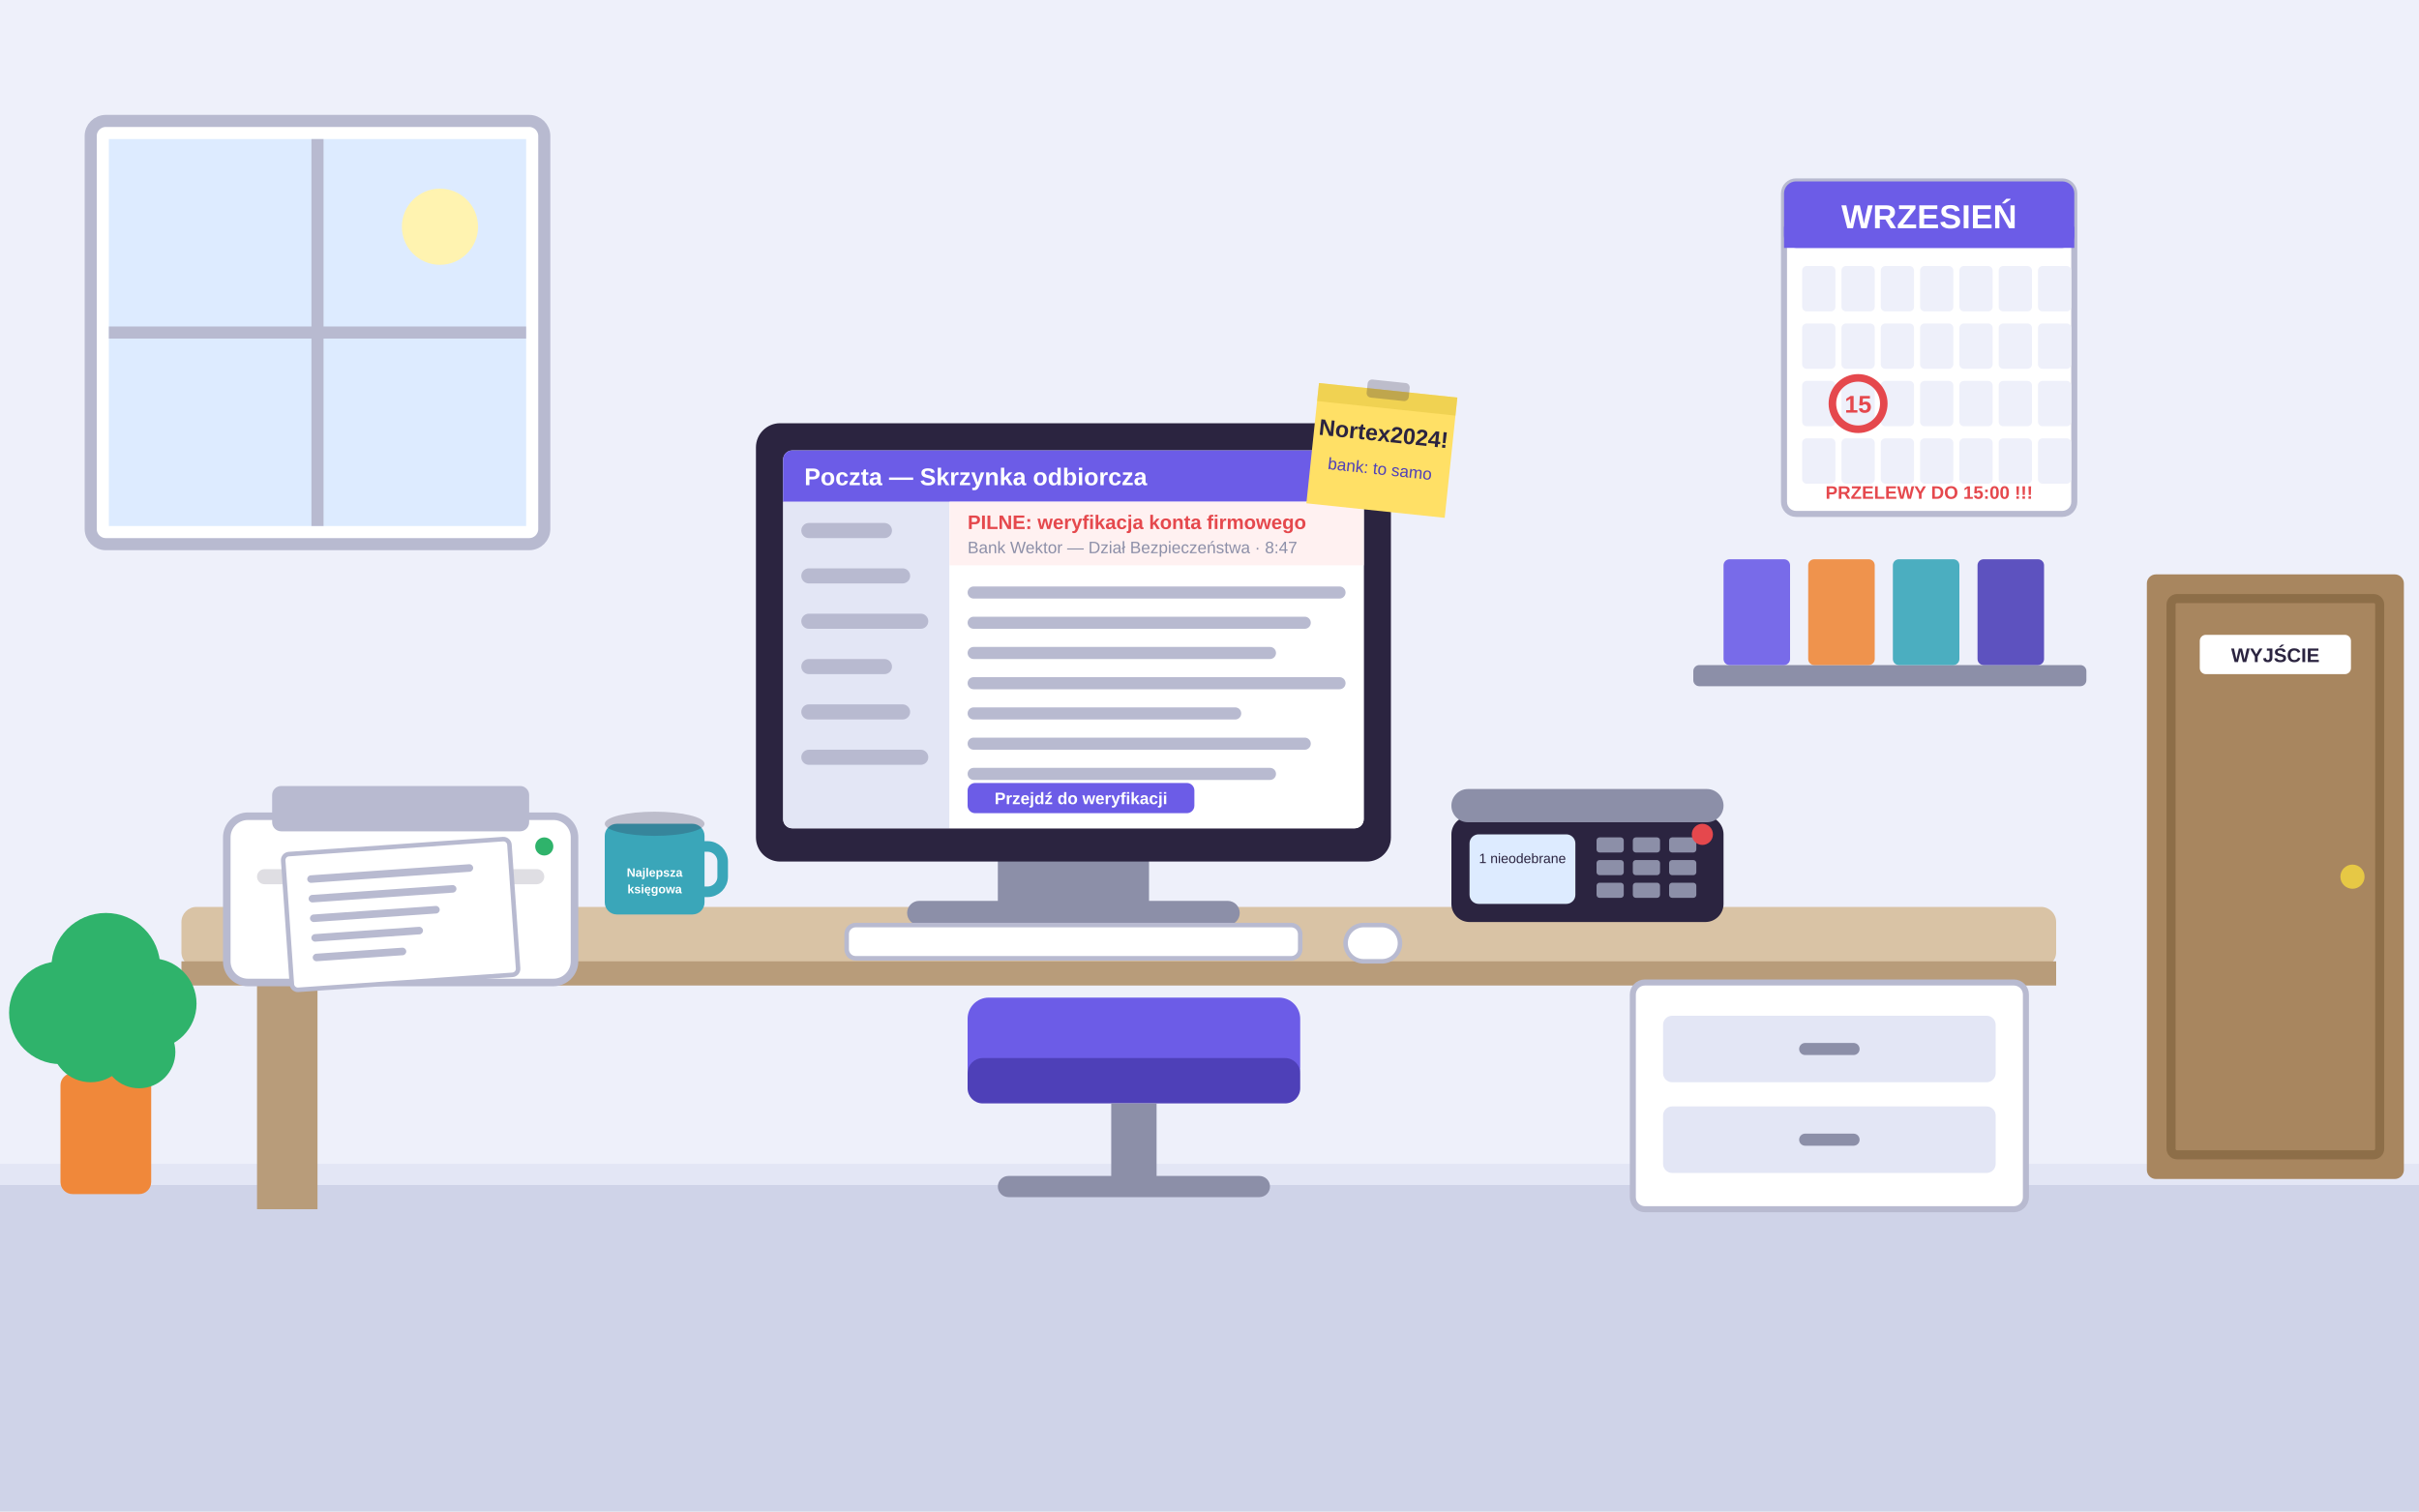
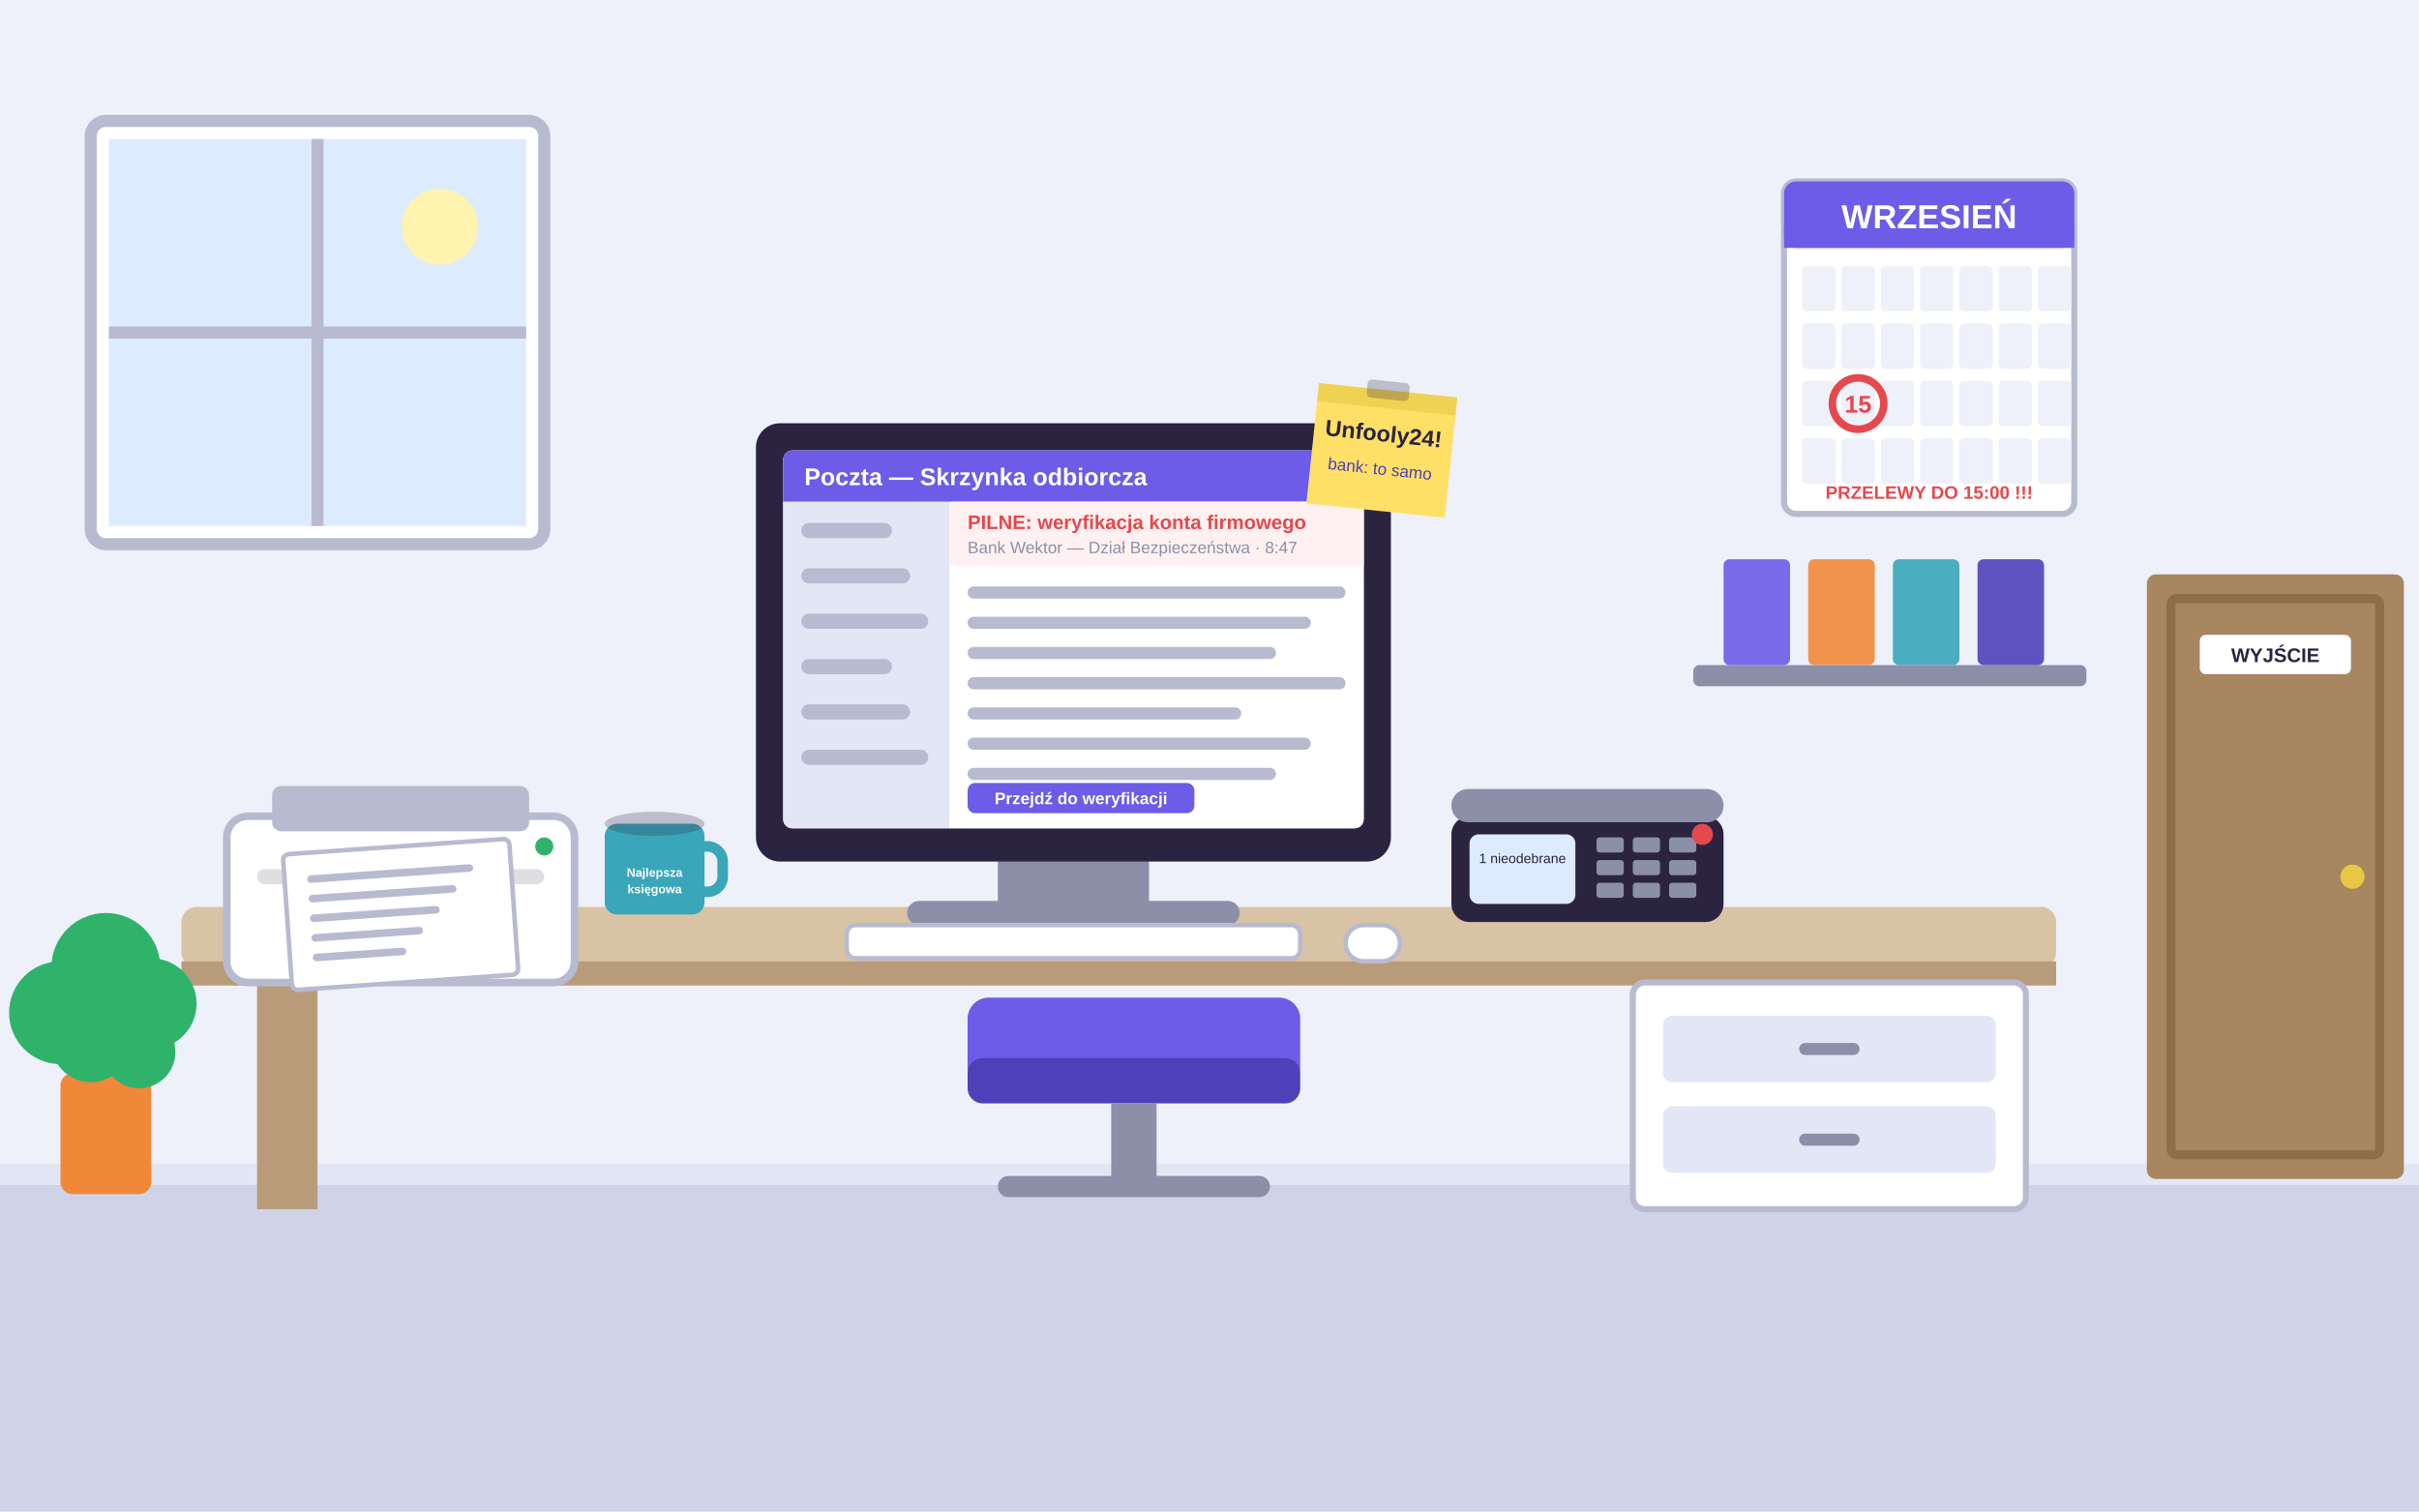
<svg xmlns="http://www.w3.org/2000/svg" viewBox="0 0 1600 1000" width="1600" height="1000" font-family="Arial, Helvetica, sans-serif">
  <rect width="1600" height="1000" fill="#EEF0FA" />
  <rect y="780" width="1600" height="220" fill="#CFD3E8" />
  <rect y="770" width="1600" height="14" fill="#E3E6F5" />
  <g id="item-okno" transform="translate(60 80) scale(1)">
    <rect width="300" height="280" rx="10" fill="#FFFFFF" stroke="#B8BAD0" stroke-width="8" />
    <rect x="12" y="12" width="276" height="256" fill="#DDEBFF" />
    <rect x="146" y="12" width="8" height="256" fill="#B8BAD0" />
    <rect x="12" y="136" width="276" height="8" fill="#B8BAD0" />
    <circle cx="231" cy="70" r="25.2" fill="#FFF3B0" />
  </g>
  <g id="item-kalendarz" transform="translate(1180 120) scale(1)">
    <rect width="192" height="220" rx="8" fill="#FFFFFF" stroke="#B8BAD0" stroke-width="4" />
    <rect width="192" height="44" rx="8" fill="#6C5CE7" />
    <rect y="30" width="192" height="14" fill="#6C5CE7" />
    <text x="96" y="31" font-size="22" fill="#FFFFFF" font-weight="bold" text-anchor="middle">WRZESIEŃ</text>
    <rect x="12" y="56" width="22" height="30" rx="3" fill="#EEF0FA" />
    <rect x="38" y="56" width="22" height="30" rx="3" fill="#EEF0FA" />
    <rect x="64" y="56" width="22" height="30" rx="3" fill="#EEF0FA" />
    <rect x="90" y="56" width="22" height="30" rx="3" fill="#EEF0FA" />
    <rect x="116" y="56" width="22" height="30" rx="3" fill="#EEF0FA" />
    <rect x="142" y="56" width="22" height="30" rx="3" fill="#EEF0FA" />
    <rect x="168" y="56" width="22" height="30" rx="3" fill="#EEF0FA" />
    <rect x="12" y="94" width="22" height="30" rx="3" fill="#EEF0FA" />
    <rect x="38" y="94" width="22" height="30" rx="3" fill="#EEF0FA" />
    <rect x="64" y="94" width="22" height="30" rx="3" fill="#EEF0FA" />
    <rect x="90" y="94" width="22" height="30" rx="3" fill="#EEF0FA" />
    <rect x="116" y="94" width="22" height="30" rx="3" fill="#EEF0FA" />
    <rect x="142" y="94" width="22" height="30" rx="3" fill="#EEF0FA" />
    <rect x="168" y="94" width="22" height="30" rx="3" fill="#EEF0FA" />
    <rect x="12" y="132" width="22" height="30" rx="3" fill="#EEF0FA" />
    <rect x="38" y="132" width="22" height="30" rx="3" fill="#EEF0FA" />
    <rect x="64" y="132" width="22" height="30" rx="3" fill="#EEF0FA" />
    <rect x="90" y="132" width="22" height="30" rx="3" fill="#EEF0FA" />
    <rect x="116" y="132" width="22" height="30" rx="3" fill="#EEF0FA" />
    <rect x="142" y="132" width="22" height="30" rx="3" fill="#EEF0FA" />
    <rect x="168" y="132" width="22" height="30" rx="3" fill="#EEF0FA" />
    <rect x="12" y="170" width="22" height="30" rx="3" fill="#EEF0FA" />
    <rect x="38" y="170" width="22" height="30" rx="3" fill="#EEF0FA" />
    <rect x="64" y="170" width="22" height="30" rx="3" fill="#EEF0FA" />
    <rect x="90" y="170" width="22" height="30" rx="3" fill="#EEF0FA" />
    <rect x="116" y="170" width="22" height="30" rx="3" fill="#EEF0FA" />
    <rect x="142" y="170" width="22" height="30" rx="3" fill="#EEF0FA" />
    <rect x="168" y="170" width="22" height="30" rx="3" fill="#EEF0FA" />
    <circle cx="49" cy="147" r="17" fill="none" stroke="#E5484D" stroke-width="5" />
    <text x="49" y="153" font-size="16" fill="#E5484D" font-weight="bold" text-anchor="middle">15</text>
    <text x="96" y="210" font-size="12" fill="#E5484D" font-weight="bold" text-anchor="middle">PRZELEWY DO 15:00 !!!</text>
  </g>
  <g id="item-polka" transform="translate(1120 370) scale(1)">
    <rect y="70" width="260" height="14" rx="4" fill="#8C8FA8" />
    <rect x="20" width="44" height="70" rx="4" fill="#6C5CE7" opacity="0.9" />
    <rect x="76" width="44" height="70" rx="4" fill="#F0883A" opacity="0.9" />
    <rect x="132" width="44" height="70" rx="4" fill="#3AA6B9" opacity="0.9" />
    <rect x="188" width="44" height="70" rx="4" fill="#4E40B8" opacity="0.9" />
  </g>
  <g id="item-drzwi" transform="translate(1420 380) scale(1)">
    <rect width="170" height="400" rx="6" fill="#A8865F" />
    <rect x="16" y="16" width="138" height="368" rx="4" fill="none" stroke="#8D6E48" stroke-width="6" />
    <circle cx="136" cy="200" r="8" fill="#E6C845" />
    <rect x="35" y="40" width="100" height="26" rx="4" fill="#FFFFFF" />
    <text x="85" y="58" font-size="13" fill="#2B2440" font-weight="bold" text-anchor="middle">WYJŚCIE</text>
  </g>
  <g id="item-biurko" transform="translate(120 600) scale(1)">
    <rect width="1240" height="40" rx="10" fill="#D9C3A5" />
    <rect y="36" width="1240" height="16" fill="#B89C7A" />
    <rect x="50" y="50" width="40" height="150" fill="#B89C7A" />
    <rect x="1150" y="50" width="40" height="150" fill="#B89C7A" />
  </g>
  <g id="item-szafka" transform="translate(1080 650) scale(1)">
    <rect width="260" height="150" rx="8" fill="#FFFFFF" stroke="#B8BAD0" stroke-width="4" />
    <rect x="20" y="22" width="220" height="44" rx="6" fill="#E3E6F5" />
    <rect x="110" y="40" width="40" height="8" rx="4" fill="#8C8FA8" />
    <rect x="20" y="82" width="220" height="44" rx="6" fill="#E3E6F5" />
    <rect x="110" y="100" width="40" height="8" rx="4" fill="#8C8FA8" />
  </g>
  <g id="item-krzeslo" transform="translate(640 660) scale(1)">
    <rect width="220" height="60" rx="14" fill="#6C5CE7" />
    <rect y="40" width="220" height="30" rx="10" fill="#4E40B8" />
    <rect x="95" y="70" width="30" height="50" fill="#8C8FA8" />
    <rect x="20" y="118" width="180" height="14" rx="7" fill="#8C8FA8" />
  </g>
  <g id="item-roslina" transform="translate(10 600) scale(1)">
    <rect x="30" y="110" width="60" height="80" rx="8" fill="#F0883A" />
    <circle cx="30" cy="70" r="34" fill="#2FB36B" />
    <circle cx="90" cy="64" r="30" fill="#2FB36B" />
    <circle cx="60" cy="40" r="36" fill="#2FB36B" />
    <circle cx="50" cy="90" r="26" fill="#2FB36B" />
    <circle cx="82" cy="96" r="24" fill="#2FB36B" />
  </g>
  <g id="item-drukarka" transform="translate(150 520) scale(1)">
    <rect y="20" width="230" height="110" rx="14" fill="#FFFFFF" stroke="#B8BAD0" stroke-width="5" />
    <rect x="30" width="170" height="30" rx="6" fill="#B8BAD0" />
    <rect x="20" y="55" width="190" height="10" rx="5" fill="#2B2440" opacity="0.15" />
    <g transform="rotate(-4 115 85)">
      <rect x="40" y="40" width="150" height="90" rx="4" fill="#FFFFFF" stroke="#B8BAD0" stroke-width="3" />
      <rect x="55" y="55" width="110" height="5" rx="2.5" fill="#B8BAD0" />
      <rect x="55" y="68" width="98" height="5" rx="2.5" fill="#B8BAD0" />
      <rect x="55" y="81" width="86" height="5" rx="2.5" fill="#B8BAD0" />
      <rect x="55" y="94" width="74" height="5" rx="2.5" fill="#B8BAD0" />
      <rect x="55" y="107" width="62" height="5" rx="2.5" fill="#B8BAD0" />
    </g>
    <circle cx="210" cy="40" r="6" fill="#2FB36B" />
  </g>
  <g id="item-kubek" transform="translate(400 545) scale(1)">
    <rect x="52" y="15" width="26" height="30" rx="10" fill="none" stroke="#3AA6B9" stroke-width="7" />
    <rect width="66" height="60" rx="8" fill="#3AA6B9" />
    <ellipse cx="33" cy="0" rx="33" ry="8" fill="#2B2440" opacity="0.25" />
    <text x="33" y="35" font-size="8" fill="#FFFFFF" font-weight="bold" text-anchor="middle">Najlepsza</text>
    <text x="33" y="46" font-size="8" fill="#FFFFFF" font-weight="bold" text-anchor="middle">księgowa</text>
  </g>
  <g id="item-monitor" transform="translate(500 280) scale(1)">
    <rect x="160" y="280" width="100" height="50" rx="8" fill="#8C8FA8" />
    <rect x="100" y="316" width="220" height="16" rx="8" fill="#8C8FA8" />
    <rect width="420" height="290" rx="16" fill="#2B2440" />
    <g transform="translate(18 18)">
      <rect width="384" height="250" rx="6" fill="#F7F8FF" />
      <clipPath id="scr-monitor">
        <rect width="384" height="250" rx="6" />
      </clipPath>
      <g clip-path="url(#scr-monitor)">
        <rect width="384" height="34" fill="#6C5CE7" />
        <text x="14" y="23" font-size="16" fill="#FFFFFF" font-weight="bold">Poczta — Skrzynka odbiorcza</text>
        <rect y="34" width="110" height="216" fill="#E3E6F5" />
        <rect x="12" y="48" width="60" height="10" rx="5" fill="#B8BAD0" />
        <rect x="12" y="78" width="72" height="10" rx="5" fill="#B8BAD0" />
        <rect x="12" y="108" width="84" height="10" rx="5" fill="#B8BAD0" />
        <rect x="12" y="138" width="60" height="10" rx="5" fill="#B8BAD0" />
        <rect x="12" y="168" width="72" height="10" rx="5" fill="#B8BAD0" />
        <rect x="12" y="198" width="84" height="10" rx="5" fill="#B8BAD0" />
        <rect x="110" y="34" width="274" height="216" fill="#FFFFFF" />
        <rect x="110" y="34" width="274" height="42" fill="#FFF1F1" />
        <text x="122" y="52" font-size="13" fill="#E5484D" font-weight="bold">PILNE: weryfikacja konta firmowego</text>
        <text x="122" y="68" font-size="11" fill="#8C8FA8">Bank Wektor — Dział Bezpieczeństwa · 8:47</text>
        <rect x="122" y="90" width="250" height="8" rx="4" fill="#B8BAD0" />
        <rect x="122" y="110" width="227" height="8" rx="4" fill="#B8BAD0" />
        <rect x="122" y="130" width="204" height="8" rx="4" fill="#B8BAD0" />
        <rect x="122" y="150" width="250" height="8" rx="4" fill="#B8BAD0" />
        <rect x="122" y="170" width="181" height="8" rx="4" fill="#B8BAD0" />
        <rect x="122" y="190" width="227" height="8" rx="4" fill="#B8BAD0" />
        <rect x="122" y="210" width="204" height="8" rx="4" fill="#B8BAD0" />
        <rect x="122" y="220" width="150" height="20" rx="5" fill="#6C5CE7" />
        <text x="197" y="234" font-size="11" fill="#FFFFFF" font-weight="bold" text-anchor="middle">Przejdź do weryfikacji</text>
      </g>
    </g>
    <g transform="translate(368 -22) rotate(6 46 40)">
      <rect width="92" height="80" fill="#FFE066" />
      <rect width="92" height="12" fill="#E6C845" opacity="0.6" />
      <rect x="32" y="-6" width="28" height="12" rx="3" fill="#2B2440" opacity="0.25" />
-       <text x="46" y="34" font-size="15" fill="#2B2440" font-weight="bold" text-anchor="middle">Nortex2024!</text>
+       <text x="46" y="34" font-size="15" fill="#2B2440" font-weight="bold" text-anchor="middle">Unfooly24!</text>
      <text x="46" y="56" font-size="11" fill="#4E40B8" text-anchor="middle">bank: to samo</text>
    </g>
  </g>
  <g id="item-klawiatura" transform="translate(560 612) scale(1)">
    <rect width="300" height="22" rx="6" fill="#FFFFFF" stroke="#B8BAD0" stroke-width="3" />
    <rect x="330" width="36" height="24" rx="12" fill="#FFFFFF" stroke="#B8BAD0" stroke-width="3" />
  </g>
  <g id="item-telefon" transform="translate(960 522) scale(1)">
    <rect y="18" width="180" height="70" rx="12" fill="#2B2440" />
    <rect width="180" height="22" rx="11" fill="#8C8FA8" />
    <rect x="12" y="30" width="70" height="46" rx="6" fill="#DDEBFF" />
    <text x="47" y="49" font-size="9" fill="#2B2440" text-anchor="middle">1 nieodebrane</text>
    <rect x="96" y="32" width="18" height="10" rx="2" fill="#8C8FA8" />
    <rect x="120" y="32" width="18" height="10" rx="2" fill="#8C8FA8" />
    <rect x="144" y="32" width="18" height="10" rx="2" fill="#8C8FA8" />
    <rect x="96" y="47" width="18" height="10" rx="2" fill="#8C8FA8" />
    <rect x="120" y="47" width="18" height="10" rx="2" fill="#8C8FA8" />
    <rect x="144" y="47" width="18" height="10" rx="2" fill="#8C8FA8" />
    <rect x="96" y="62" width="18" height="10" rx="2" fill="#8C8FA8" />
    <rect x="120" y="62" width="18" height="10" rx="2" fill="#8C8FA8" />
    <rect x="144" y="62" width="18" height="10" rx="2" fill="#8C8FA8" />
    <circle cx="166" cy="30" r="7" fill="#E5484D">
      <animate attributeName="opacity" values="1;0.2;1" dur="1.2s" repeatCount="indefinite" />
    </circle>
  </g>
</svg>
